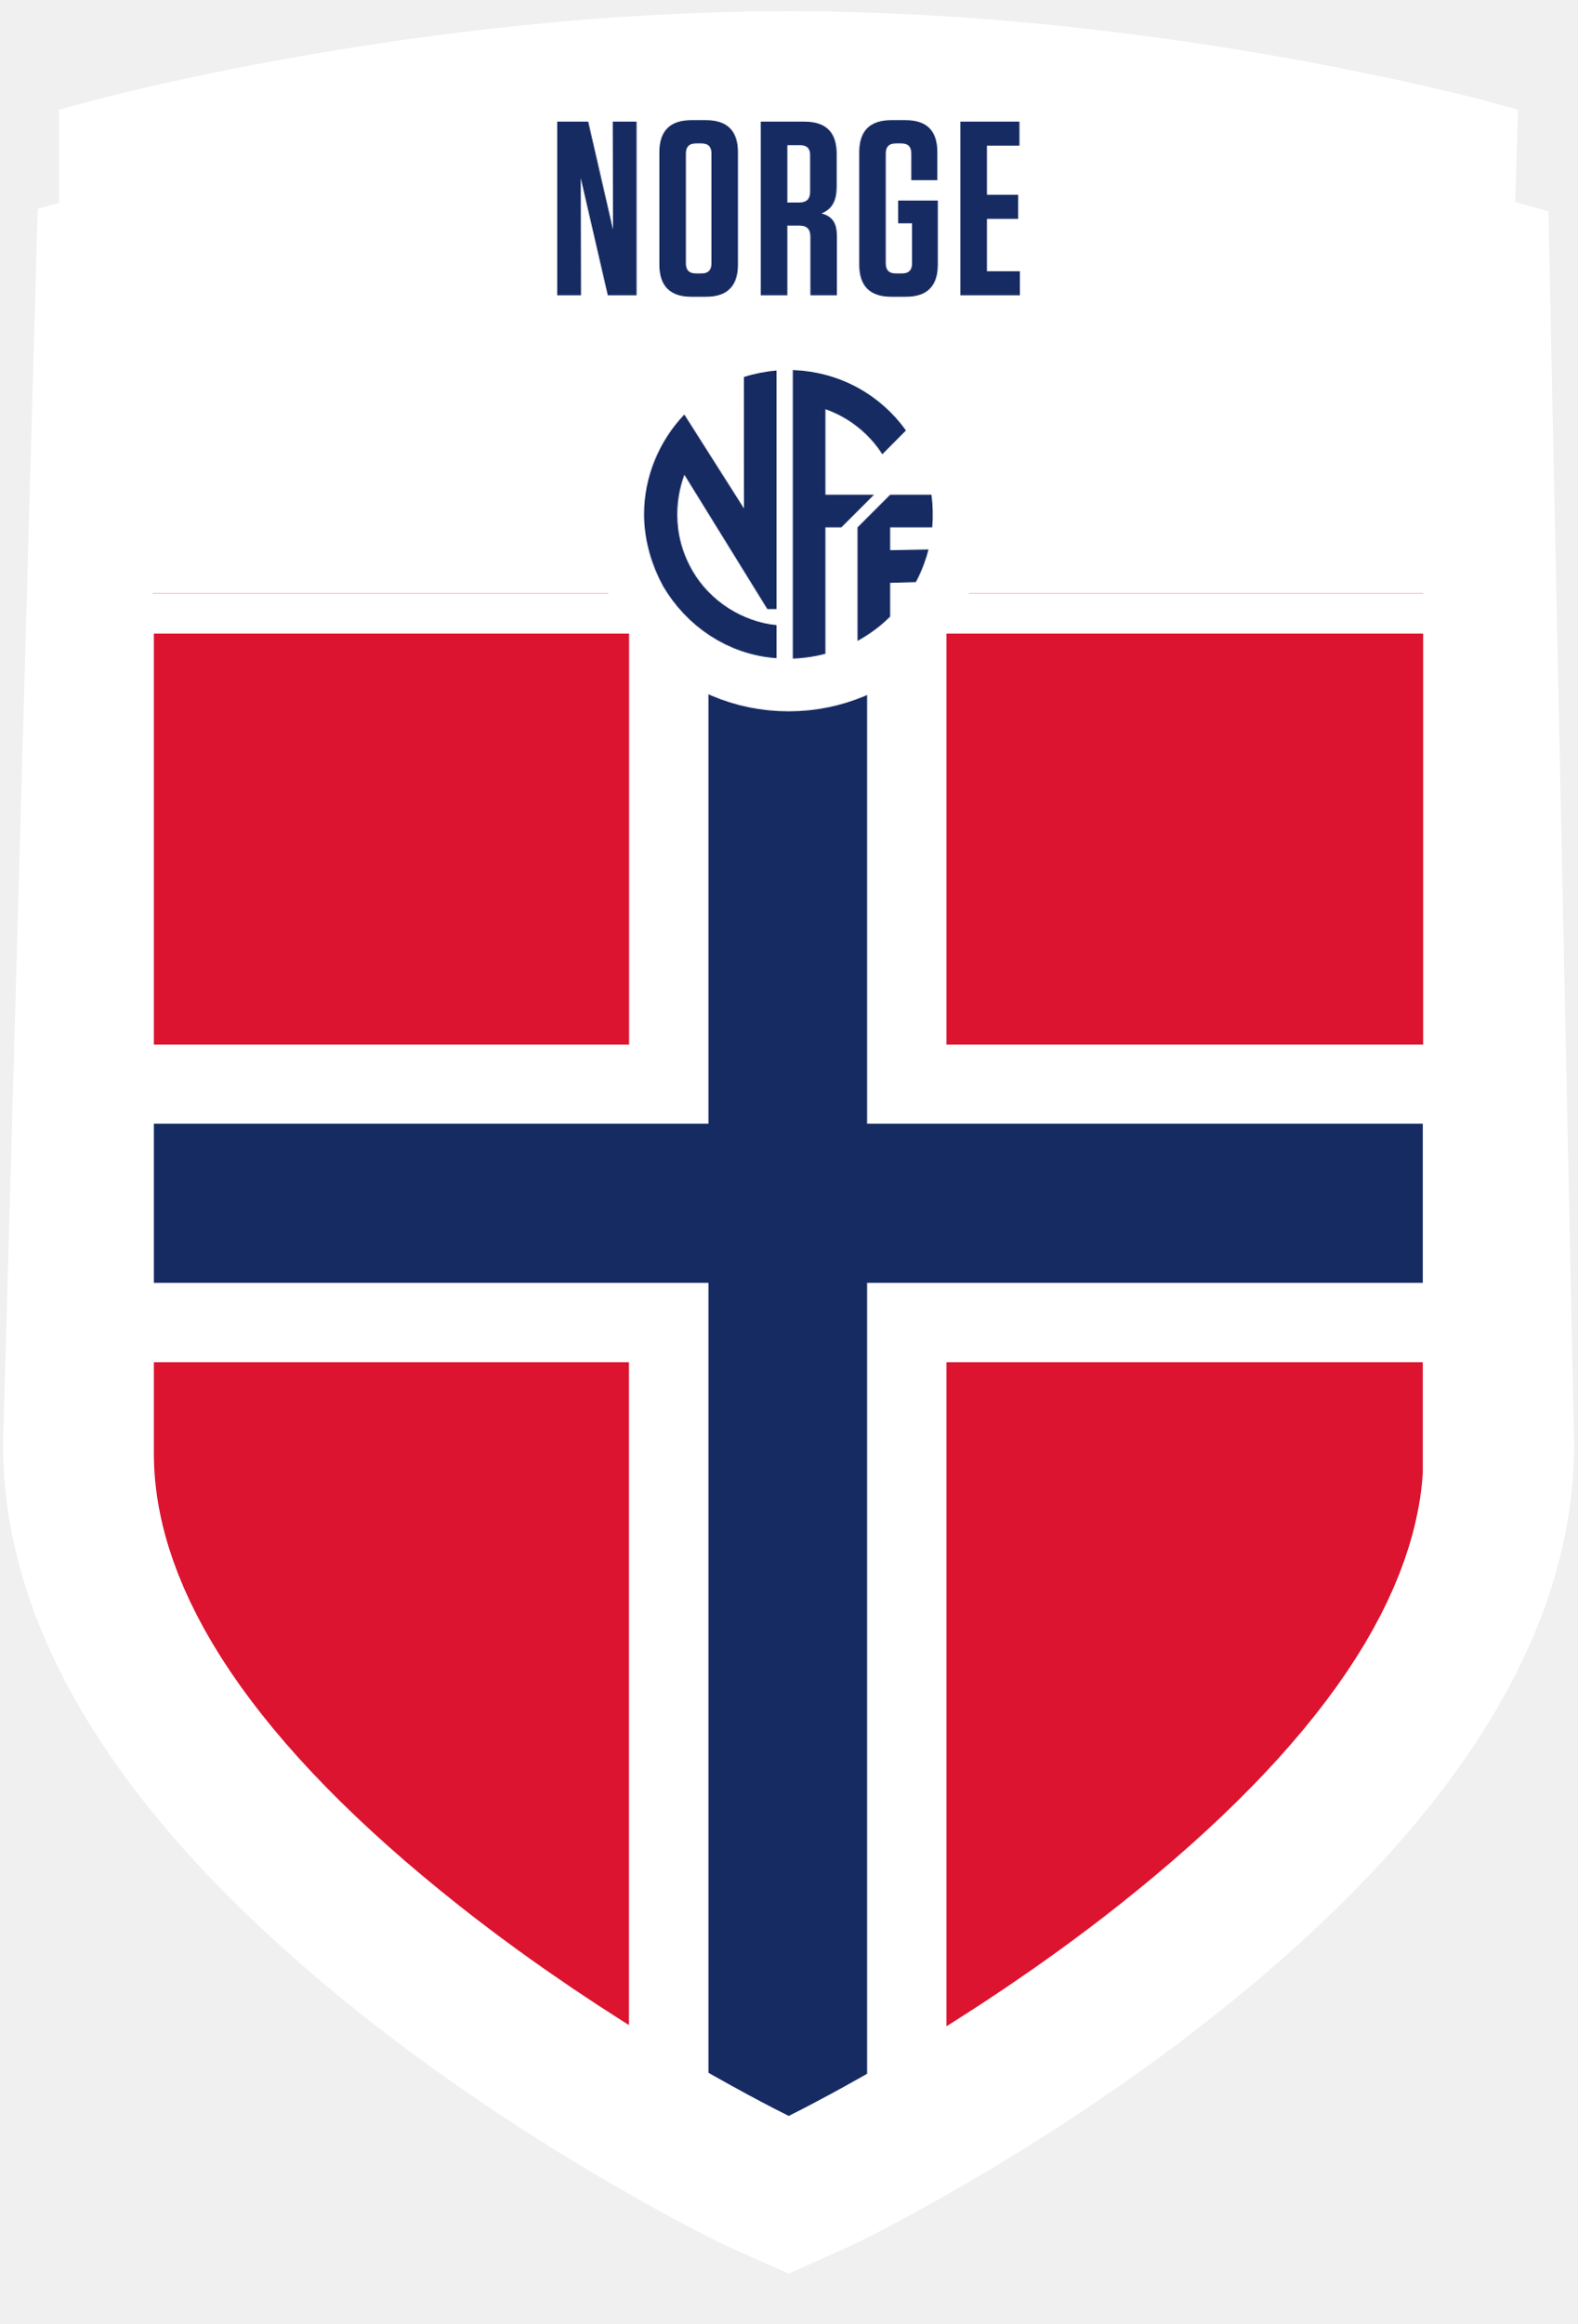
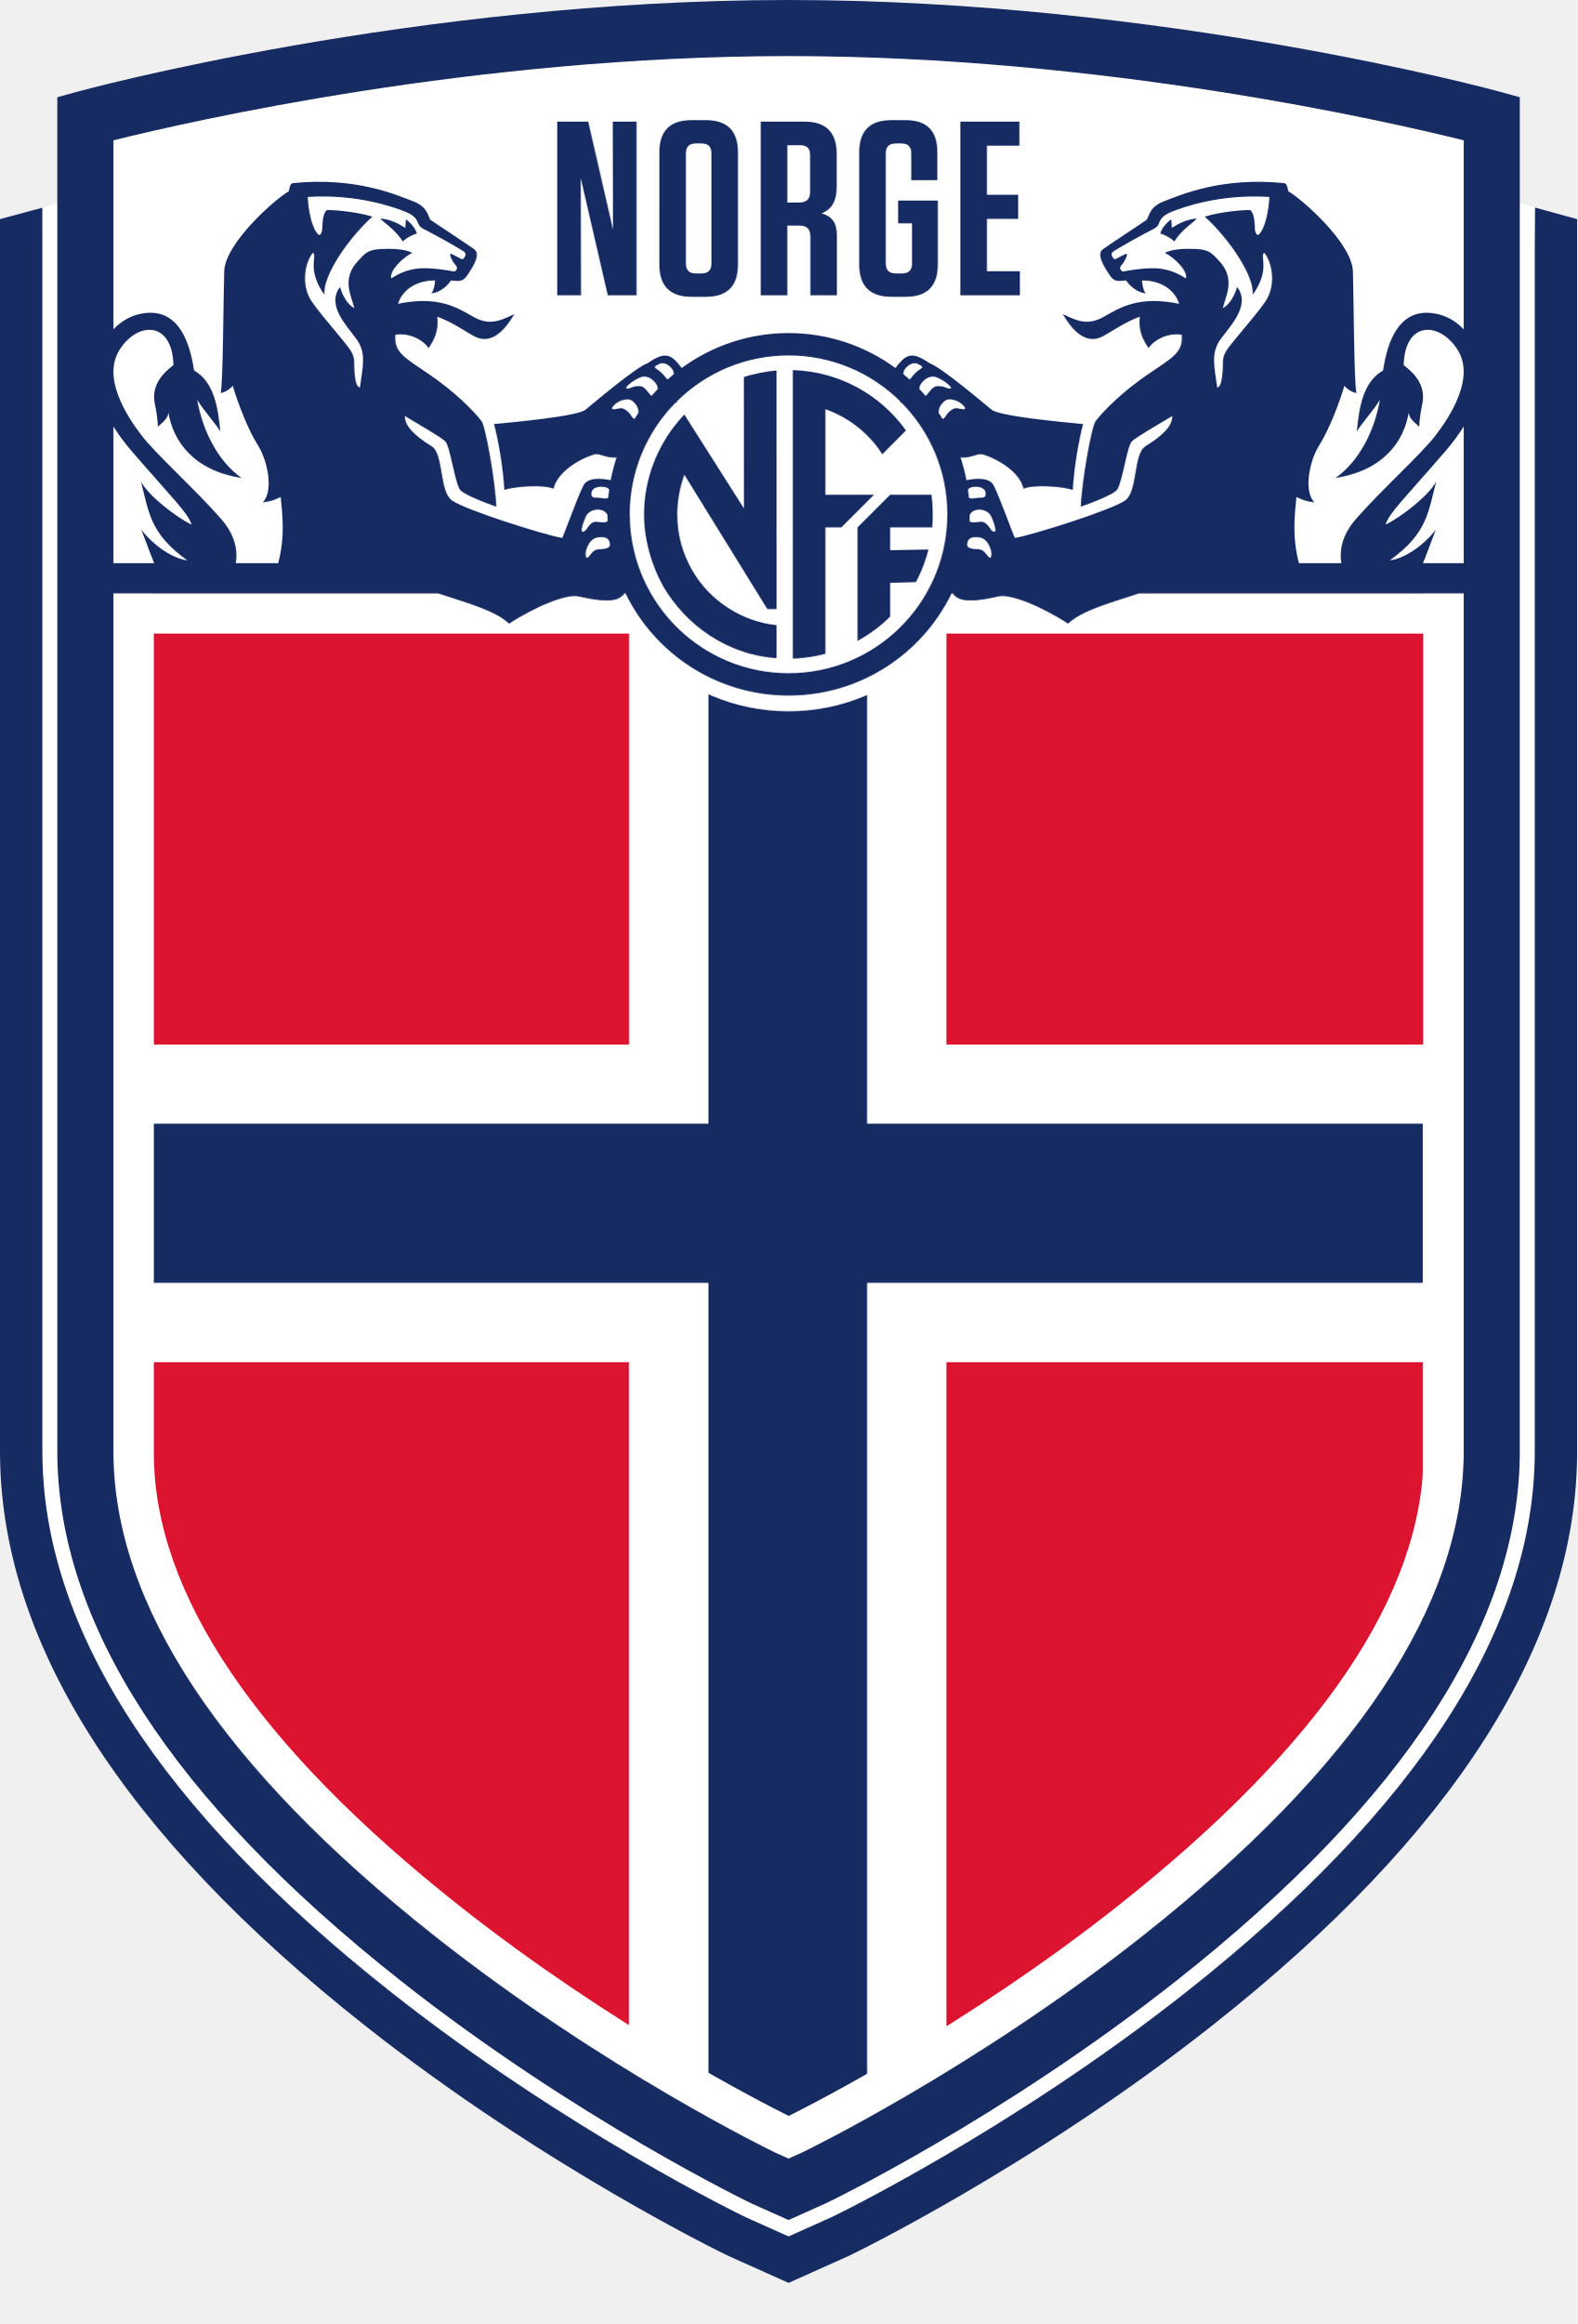
<svg xmlns="http://www.w3.org/2000/svg" xmlns:xlink="http://www.w3.org/1999/xlink" viewBox="0 0 204.88 301.64">
  <defs>
    <clipPath id="t">
      <path d="M274 313h48v48h-48zm0 0" />
    </clipPath>
    <clipPath id="u">
      <path d="M274.18 337.195c0 12.993 10.53 23.524 23.52 23.524 12.987 0 23.519-10.531 23.519-23.524s-10.532-23.52-23.52-23.52-23.52 10.528-23.52 23.52m3.098 0c0-11.277 9.145-20.418 20.422-20.418s20.418 9.141 20.418 20.418c0 11.278-9.14 20.418-20.418 20.418s-20.422-9.14-20.422-20.418" />
    </clipPath>
    <clipPath id="w">
      <path d="M213 347h168v204H213Zm0 0" />
    </clipPath>
    <clipPath id="x">
      <path d="M209.977 347.672v111.43c0 19.894 14.05 41.074 41.757 62.949 22.043 17.398 43.996 27.988 44.211 28.09l1.743.78 1.792-.804c.16-.078 22.094-10.652 44.157-28.066 27.707-21.875 41.758-43.055 41.758-62.95v-111.43Zm0 0" />
    </clipPath>
    <clipPath id="y">
      <path d="M318 347h63v60h-63zm0 0" />
    </clipPath>
    <clipPath id="z">
      <path d="M210.008 347.453v111.43c0 19.894 14.05 41.074 41.758 62.949 22.043 17.398 43.996 27.988 44.21 28.094l1.739.773 1.797-.8c.16-.079 22.09-10.653 44.152-28.067 27.711-21.875 41.762-43.055 41.762-62.95V347.454Zm0 0" />
    </clipPath>
    <clipPath id="A">
      <path d="M215 447h62v104h-62zm0 0" />
    </clipPath>
    <clipPath id="B">
      <path d="M210.008 347.453v111.43c0 19.894 14.05 41.074 41.758 62.949 22.043 17.398 43.996 27.988 44.21 28.094l1.739.773 1.797-.8c.16-.079 22.09-10.653 44.152-28.067 27.711-21.875 41.762-43.055 41.762-62.95V347.454Zm0 0" />
    </clipPath>
    <clipPath id="C">
      <path d="M215 347h166v204H215Zm0 0" />
    </clipPath>
    <clipPath id="D">
      <path d="M210.008 347.453v111.43c0 19.894 14.05 41.074 41.758 62.949 22.043 17.398 43.996 27.988 44.21 28.094l1.739.773 1.797-.8c.16-.079 22.09-10.653 44.152-28.067 27.711-21.875 41.762-43.055 41.762-62.95V347.454Zm0 0" />
    </clipPath>
    <clipPath id="b">
      <path d="M.09 0h165v204H.09Zm0 0" />
    </clipPath>
    <clipPath id="c">
      <path d="M-4.992.453v111.43c0 19.894 14.05 41.074 41.758 62.949 22.043 17.398 43.996 27.988 44.21 28.094l1.739.773 1.797-.8c.16-.079 22.09-10.653 44.152-28.067 27.711-21.875 41.762-43.055 41.762-62.95V.454Zm0 0" />
    </clipPath>
    <clipPath id="a">
      <path d="M0 0h166v204H0z" />
    </clipPath>
    <clipPath id="F">
      <path d="M215 347h62v60h-62zm0 0" />
    </clipPath>
    <clipPath id="G">
      <path d="M210.008 347.453v111.43c0 19.894 14.05 41.074 41.758 62.949 22.043 17.398 43.996 27.988 44.21 28.094l1.739.773 1.797-.8c.16-.079 22.09-10.653 44.152-28.067 27.711-21.875 41.762-43.055 41.762-62.95V347.454Zm0 0" />
    </clipPath>
    <clipPath id="H">
      <path d="M318 447h63v104h-63zm0 0" />
    </clipPath>
    <clipPath id="I">
      <path d="M210.008 347.453v111.43c0 19.894 14.05 41.074 41.758 62.949 22.043 17.398 43.996 27.988 44.21 28.094l1.739.773 1.797-.8c.16-.079 22.09-10.653 44.152-28.067 27.711-21.875 41.762-43.055 41.762-62.95V347.454Zm0 0" />
    </clipPath>
    <clipPath id="e">
      <path d="M.64.215h10.31v22.547H.64Zm0 0" />
    </clipPath>
    <clipPath id="d">
      <path d="M0 0h11v23H0z" />
    </clipPath>
    <clipPath id="g">
      <path d="M.914.02h10.211v22.937H.915Zm0 0" />
    </clipPath>
    <clipPath id="f">
      <path d="M0 0h12v23H0z" />
    </clipPath>
    <clipPath id="i">
      <path d="M.09.215h9.89v22.547H.09Zm0 0" />
    </clipPath>
    <clipPath id="h">
      <path d="M0 0h10v23H0z" />
    </clipPath>
    <clipPath id="k">
      <path d="M.879.02h10.21v22.937H.88Zm0 0" />
    </clipPath>
    <clipPath id="j">
      <path d="M0 0h12v23H0z" />
    </clipPath>
    <clipPath id="m">
      <path d="M.023.215h7.73v22.547H.024Zm0 0" />
    </clipPath>
    <clipPath id="l">
      <path d="M0 0h8v23H0z" />
    </clipPath>
    <clipPath id="o">
      <path d="M.246.473H14.95v37.46H.246Zm0 0" />
    </clipPath>
    <clipPath id="n">
      <path d="M0 0h15v38H0z" />
    </clipPath>
    <clipPath id="q">
      <path d="M.66.656h9.774v18.985H.66Zm0 0" />
    </clipPath>
    <clipPath id="p">
      <path d="M0 0h11v20H0z" />
    </clipPath>
    <clipPath id="s">
      <path d="M.926.527H18.14v37.356H.926Zm0 0" />
    </clipPath>
    <clipPath id="r">
      <path d="M0 0h19v38H0z" />
    </clipPath>
    <clipPath id="R">
      <path d="M195 270h206v297H195Zm0 0" />
    </clipPath>
    <clipPath id="S">
      <path d="m205.379 282.309-2.676.738v175.836c0 22.238 14.984 45.344 44.531 68.668 22.758 17.965 45.485 28.906 45.692 29l4.773 2.133 4.781-2.141c.211-.094 22.754-10.895 45.68-28.992 29.55-23.324 44.531-46.43 44.531-68.668V283.047l-2.671-.738c-.434-.121-43.68-11.887-92.325-11.887-48.636 0-91.883 11.765-92.316 11.887m4.613 6.332c10.035-2.496 46.938-10.934 87.707-10.938 40.77.004 77.668 8.442 87.707 10.938v24.55c-.996-1.066-2.347-1.914-4.117-2.12-4.371-.509-5.805 3.796-6.355 7.456-2.684 1.512-3.137 5.047-3.414 7.977.183-.594 2.3-2.93 3.003-4.18-.687 4.024-2.699 8.004-5.765 10.153 6.222-.957 8.91-4.766 9.515-8.536-.043.778.856 1.426 1.36 1.883 0 0-.004-1.07.379-2.86.531-2.476-.942-4-2.403-5.144.16-5.843 4.735-5.629 7.02-1.945 2.238 3.598-.914 8.508-2.832 11.023-1.922 2.516-6.863 6.907-10.328 10.84-1.832 2.086-2.246 4.078-1.953 5.813H364c-.898-3.477-.555-6.14-.32-8.598.285.113 1.078.598 2.332.684-1.395-1.336-.711-5.29.625-7.395s2.644-5.601 3.27-7.734c.027.086.738.824 1.562.937-.313-1.422-.344-12.09-.453-15.785-.11-3.668-6.645-9.418-8.399-10.402-.082-.403-.137-.961-.515-1.059-8.22-.824-13.442 1.535-15.575 2.332-2.132.793-1.965 2.188-2.363 2.473-.394.285-4.633 3.07-5.602 3.754-.964.683.2 2.39.852 3.387.656.996 1.254.738 2.137.683.367.598 1.422 1.617 2.558 1.676-.285-.254-.484-1.137-.484-1.676 2.504 0 4.266 1.277 4.809 3.04-5.18-1.079-7.68.484-9.672 1.624-1.989 1.137-3.242.793-5.434-.285 2.363 4.094 4.383 3.328 5.32 2.816.938-.511 2.957-1.906 4.692-2.476-.227 1.793.398 3.043 1.14 4.066.454-.765 2.16-2.047 4.293-1.734.2 2.277-1.039 2.875-4.351 5.121-3.27 2.219-5.762 4.707-6.824 6.086-.547.703-1.793 7.82-1.938 11.121 0 0 4.348-1.48 4.781-2.285.704-1.309 1.22-5.473 1.848-6.18.434-.484 3.223-2.078 5.262-3.308.027 1.421-1.531 2.718-3.469 3.914-1.637 1.011-.965 5.925-2.7 7.082-1.917 1.277-11.777 4.39-14.28 4.843-.258-.484-1.993-5.347-2.758-6.824-.555-1.066-2.29-.937-3.535-.683a23.5 23.5 0 0 0-.77-2.957c.04.008.066.027.11.027.597.035 1.097-.094 1.527-.219.402-.12.746-.242 1.043-.226.62.035 4.851 1.675 5.504 4.488 1.246-.543 4.789-.336 6.402.144.172-2.988.758-6.324 1.336-8.542-2.984-.278-10.84-1.032-11.867-1.852-1.032-.824-6.453-5.457-8.063-6.04-1.476-.995-2.539-1.476-3.636-.343-.399.41-.649.719-.81.961a23.42 23.42 0 0 0-13.886-4.539 23.42 23.42 0 0 0-13.887 4.54c-.16-.243-.414-.552-.808-.962-1.098-1.133-2.164-.652-3.637.344-1.613.582-7.031 5.215-8.062 6.039-1.032.82-8.887 1.574-11.871 1.852.582 2.218 1.168 5.554 1.34 8.542 1.613-.48 5.152-.687 6.398-.144.652-2.813 4.887-4.453 5.504-4.488.3-.016.64.105 1.047.226.425.125.925.254 1.527.219.043 0 .066-.02.105-.027-.316.96-.574 1.949-.765 2.957-1.246-.254-2.98-.383-3.535.683-.77 1.477-2.504 6.34-2.758 6.824-2.504-.453-12.367-3.566-14.281-4.843-1.739-1.157-1.067-6.07-2.704-7.082-1.933-1.196-3.492-2.493-3.464-3.914 2.039 1.23 4.828 2.824 5.261 3.308.63.707 1.145 4.871 1.844 6.18.438.805 4.781 2.285 4.781 2.285-.14-3.3-1.39-10.418-1.933-11.121-1.063-1.379-3.555-3.867-6.824-6.086-3.313-2.246-4.551-2.844-4.356-5.121 2.137-.313 3.844.969 4.297 1.734.738-1.023 1.363-2.273 1.137-4.066 1.734.57 3.757 1.965 4.691 2.476.941.512 2.961 1.278 5.32-2.816-2.187 1.078-3.441 1.422-5.433.285-1.988-1.14-4.492-2.703-9.668-1.625.539-1.762 2.305-3.039 4.805-3.039 0 .54-.2 1.422-.485 1.676 1.14-.059 2.192-1.078 2.563-1.676.882.055 1.476.313 2.132-.683.653-.997 1.82-2.704.856-3.387-.969-.684-5.207-3.469-5.606-3.754-.398-.285-.226-1.68-2.359-2.473-2.133-.797-7.355-3.156-15.574-2.332-.383.098-.434.656-.52 1.059-1.754.984-8.289 6.734-8.394 10.402-.11 3.695-.145 14.363-.457 15.785.824-.113 1.535-.851 1.562-.937.63 2.133 1.938 5.629 3.274 7.734s2.02 6.059.625 7.395c1.254-.086 2.047-.57 2.332-.684.234 2.457.578 5.121-.324 8.598h-5.512c.293-1.735-.121-3.727-1.957-5.813-3.461-3.933-8.403-8.324-10.324-10.84-1.922-2.515-5.075-7.425-2.836-11.023 2.289-3.684 6.859-3.898 7.023 1.945-1.465 1.145-2.934 2.668-2.402 5.145.383 1.789.375 2.86.375 2.86.504-.458 1.406-1.106 1.36-1.884.608 3.77 3.296 7.579 9.515 8.536-3.063-2.149-5.075-6.13-5.762-10.153.703 1.25 2.816 3.586 3 4.18-.273-2.93-.727-6.465-3.41-7.977-.55-3.66-1.985-7.965-6.36-7.457-1.765.207-3.117 1.055-4.113 2.121zm129.973 15.398c-.266-.316-.516-.695 0-1.02 1.305-.816 4.2-2.402 5.004-2.792.804-.391.754-.672.914-.961.137-.243.234-.82 1.66-1.38 1.426-.562 6.207-2.304 12.621-1.894-.086 1.836-.562 4.192-1.418 4.914-.207.153-.473-.347-.473-.894s-.078-2.016-.609-2.305c-.207-.082-3.691.14-5.902.844 3.136 2.812 6.515 7.754 6.226 10.172 2.39-3.395.856-5.063 1.508-5.489 1 1.196 1.649 4.22.086 6.43-1.563 2.215-4.563 5.45-5.094 6.445s-.285 1.344-.414 2.75c-.11 1.23-.285 1.754-.683 1.887-.38-2.742-.875-4.527.48-6.348 1.356-1.816 3.86-4.406 2.11-6.707-.36 1.067-.844 2.153-1.872 2.754.352-1.554 1.754-3.8-.504-6.172-.855-.898-1.203-1.437-2.937-1.52-1.348-.065-3.047-.034-4.09.497 1.254.617 3.004 2.332 2.746 3.328-2.18-1.426-3.894-1.371-5.129-1.305-1.234.07-2.691.329-2.918.38-.218.05-.308-.036-.39-.157-.098-.137-.215-.351.066-.652.39-.414.8-1.242.68-1.485-.035-.043-.98.45-1.324.637a.6.6 0 0 1-.25.078q-.065 0-.094-.035m-103.313-3.133c-.855-.722-1.336-3.078-1.422-4.914 6.418-.41 11.196 1.332 12.625 1.895 1.426.558 1.52 1.136 1.657 1.379.164.289.11.57.918.96.804.391 3.699 1.977 5.004 2.793.511.325.261.704 0 1.02-.051.059-.192.043-.344-.043-.348-.188-1.29-.68-1.324-.637-.121.242.285 1.07.675 1.485.286.3.168.515.07.652-.081.121-.171.207-.394.156-.222-.05-1.68-.308-2.914-.379-1.238-.066-2.953-.12-5.129 1.305-.258-.996 1.492-2.71 2.742-3.328-1.039-.531-2.738-.563-4.086-.496-1.738.082-2.085.62-2.94 1.52-2.255 2.37-.853 4.617-.5 6.171-1.032-.601-1.513-1.687-1.872-2.754-1.75 2.301.754 4.89 2.11 6.707 1.355 1.82.859 3.606.48 6.348-.399-.133-.574-.656-.688-1.887-.125-1.406.121-1.754-.414-2.75-.527-.996-3.527-4.23-5.09-6.445-1.562-2.211-.914-5.234.086-6.43.653.426-.883 2.094 1.508 5.489-.293-2.418 3.086-7.36 6.227-10.172-2.211-.703-5.7-.926-5.903-.844-.53.289-.609 1.758-.609 2.305 0 .476-.203.921-.39.921a.14.14 0 0 1-.083-.027m46.524 21.645a20.57 20.57 0 0 1 14.523-5.98 20.57 20.57 0 0 1 14.524 5.98c-.016.062-.036.129-.036.176.055-.02.11-.032.16-.047 3.7 3.726 5.981 8.859 5.981 14.523 0 .184-.008.367-.012.55-.03.028-.054.044-.09.075.028-.008.06-.004.09-.012-.328 11.114-9.43 20.02-20.617 20.02s-20.289-8.906-20.617-20.02c.027.008.062.004.086.012-.031-.031-.055-.047-.09-.074-.004-.184-.012-.367-.012-.551a20.57 20.57 0 0 1 5.98-14.523c.055.015.106.027.16.046a1 1 0 0 0-.03-.175m29.433-3.555c-.004-.227.063-.46.235-.687.363-.485 1.043-.934 1.652-.633.61.3.73.402.352.644-.375.246-.844.645-1.168 1.098-.09.125-.176.215-.254.281q-.403-.363-.817-.703m-30.894.422c-.324-.453-.793-.852-1.168-1.098-.375-.242-.258-.344.355-.644.61-.301 1.29.148 1.649.633.172.226.242.46.238.687-.277.227-.55.465-.816.703a1.6 1.6 0 0 1-.258-.281m32.969 1.508c.015-.23.082-.465.21-.66.332-.5 1.102-1.153 1.93-.891.945.305 2.262 1.371 1.922 1.484-.34.118-.574-.207-1.238-.28-.664-.071-.922-.028-1.465.647-.254.31-.402.504-.535.602-.266-.305-.54-.61-.824-.902m-38.032-.067c-.34-.113.977-1.18 1.922-1.484.828-.262 1.594.39 1.93.89.129.196.195.43.207.66-.281.294-.555.598-.824.903-.13-.098-.282-.293-.532-.601-.543-.676-.804-.72-1.468-.649-.563.063-.82.309-1.09.309a.4.4 0 0 1-.145-.028m41.043 3.938c-.16-.258-.324-.516-.492-.762-.027-.355.074-.77.336-1.09.293-.36.617-.71 1.152-.676.891.055 1.641.602 1.907 1.059.222.39-.555.184-.993.098-.441-.09-1.109.41-1.449.949-.187.293-.305.426-.43.426-.011 0-.023-.004-.03-.004m-42.895-1.469c.261-.457 1.015-1.004 1.902-1.059.535-.035.863.317 1.156.676.262.32.364.73.332 1.086-.168.25-.328.508-.488.766-.137.023-.258-.102-.46-.422-.34-.54-1.009-1.04-1.45-.95-.242.048-.59.133-.813.133-.18 0-.28-.054-.18-.23m108.137 5.781a27 27 0 0 0 2.47-3.3v17.742h-5.294c.516-1.254 1.024-2.688 1.684-4.395-.55.871-3.25 3.66-5.996 4.027 4.914-3.527 4.98-6.27 6.039-10.246-.961 1.828-4.52 4.594-6.578 5.602.414-1.473 2.554-3.5 7.675-9.43m-172.945-3.3a27 27 0 0 0 2.465 3.3c5.125 5.93 7.266 7.957 7.68 9.43-2.063-1.008-5.621-3.774-6.578-5.602 1.054 3.977 1.125 6.72 6.035 10.246-2.742-.367-5.442-3.156-5.992-4.027.656 1.707 1.168 3.14 1.683 4.395h-5.293zm111.14 9.25a32 32 0 0 0-.124-1.07c.11-.161.297-.278.582-.329.73-.121 1.648.027 1.719.793.046.586-.301.582-.664.582-.114 0-.227 0-.329.02-.222.035-.52.085-.773.085-.164 0-.313-.02-.41-.082m-49.043-.605c.066-.766.988-.914 1.715-.793.289.05.476.168.586.328-.051.356-.09.711-.125 1.07-.258.157-.82.055-1.184-.004-.105-.02-.219-.02-.328-.02h-.004c-.363 0-.711 0-.66-.581m49.12 3.644c.009-.27.02-.539.02-.812.496-1.067 2.328-.836 2.793.18.426.925.985 2.636-.011 1.77-.45-.731-.875-1.13-1.387-1.071-.25.027-.57.082-.852.082-.234 0-.441-.035-.562-.149m-49.84-.632c.469-1.016 2.3-1.247 2.797-.18 0 .273.012.543.02.812-.278.25-.965.118-1.415.067-.511-.059-.937.34-1.386 1.07-.192.168-.329.238-.414.238-.375 0 .054-1.257.398-2.007m52.2 5.144c-.473-.648-.759-.84-1.2-.867-.625-.04-1.469-.047-1.473-.617q.037-.177.067-.36c.183-.52.644-.699 1.586-.55.96.152 1.379 1.316 1.484 1.851.07.379.016.774-.172.774-.074 0-.172-.067-.293-.23m-52.207-.544c.102-.535.524-1.7 1.485-1.851.937-.149 1.402.03 1.585.55.016.121.043.239.063.36-.004.57-.844.578-1.469.617-.441.027-.73.219-1.203.867-.117.164-.215.23-.293.23-.183 0-.242-.394-.168-.773m71.871 5.399h42.172v111.418c0 19.894-14.05 41.074-41.758 62.949-22.015 17.379-43.996 27.992-44.152 28.066l-1.797.805-1.742-.778c-.215-.105-22.144-10.679-44.207-28.097-27.71-21.871-41.758-43.05-41.758-62.945V347.465h42.172c4.402 1.441 7.434 2.277 9.227 3.93 3.539-2.286 7.492-3.883 9.015-3.536 1.528.348 4.176.891 5.34.18.328-.2.524-.387.633-.574h.137c3.812 7.855 11.867 13.27 21.183 13.27 9.317 0 17.367-5.415 21.184-13.27h.137c.109.187.3.375.628.574 1.168.711 3.817.168 5.34-.18 1.528-.347 5.48 1.25 9.02 3.536 1.793-1.653 4.824-2.489 9.226-3.93m51.403-44.399v155.817c0 22.863-15.235 46.48-45.27 70.191-22.87 18.055-45.89 29.153-46.101 29.246l-4.77 2.137-.797.355-.793-.355-4.773-2.137c-.211-.093-23.196-11.164-46.102-29.246-30.039-23.71-45.27-47.328-45.27-70.191V303.066l-.007-5.675-5.496 1.484v160.008c0 24.633 15.933 49.703 47.363 74.512 23.41 18.484 47.047 29.855 47.262 29.949l4.773 2.136 3.047 1.364 3.043-1.364 4.77-2.136c.218-.098 23.921-11.524 47.261-29.95 31.426-24.808 47.363-49.878 47.363-74.511V298.875l-4.043-1.113-1.425-.395zm-47.149-3.058c-.015-.41-.05-.961-.101-1.098-.567.43-1.235 1.149-1.39 1.836 1.16.363 1.648.89 1.835 1.027.867-1.492 2.578-2.539 2.914-2.984-1.262.106-2.273.594-3.258 1.219m-99.922 1.765c.188-.136.676-.664 1.836-1.027-.156-.687-.824-1.406-1.39-1.836-.051.137-.086.688-.102 1.098-.984-.625-2-1.113-3.262-1.219.336.445 2.047 1.492 2.918 2.984" />
    </clipPath>
    <g clip-path="url(#a)">
      <g id="E" clip-path="url(#b)" style="clip-rule:nonzero">
        <g clip-path="url(#c)" style="clip-rule:nonzero">
          <path d="M92.902 224.059V89.992h72.188V69.324H92.902V-2.742H72.29v72.066H.09v20.668h72.2V224.06Zm0 0" style="fill:#172b63;fill-opacity:1;fill-rule:nonzero;stroke:none" />
        </g>
      </g>
    </g>
    <g clip-path="url(#d)">
      <g id="J" clip-path="url(#e)" style="clip-rule:nonzero">
        <path d="M7.86.21h3.093v22.552H7.215L3.703 7.559l.031 15.203H.641V.21h4.027l3.223 14.016zm0 0" style="fill:#172b63;fill-opacity:1;fill-rule:nonzero;stroke:none" />
      </g>
    </g>
    <g clip-path="url(#f)">
      <g id="K" clip-path="url(#g)" style="clip-rule:nonzero">
        <path d="M6.39 3.047h-.706c-.903 0-1.325.418-1.325 1.32v14.238c0 .903.422 1.32 1.325 1.32h.707c.87 0 1.289-.417 1.289-1.32V4.367c0-.902-.418-1.32-1.29-1.32m.548 19.91H5.102C2.3 22.957.914 21.57.914 18.766V4.207C.914 1.407 2.301.02 5.102.02h1.835c2.805 0 4.188 1.386 4.188 4.187v14.559c0 2.804-1.383 4.191-4.187 4.191" style="fill:#172b63;fill-opacity:1;fill-rule:nonzero;stroke:none" />
      </g>
    </g>
    <g clip-path="url(#h)">
      <g id="L" clip-path="url(#i)" style="clip-rule:nonzero">
        <path d="M5.21 3.273H3.54v7.442h1.542c.969 0 1.418-.453 1.418-1.387V4.563c0-.872-.418-1.29-1.29-1.29m4.77 11.82v7.669H6.535V15.16c0-1-.453-1.45-1.453-1.45H3.539v9.052H.09V.215h5.673c2.8 0 4.187 1.383 4.187 4.183v4.254c0 1.996-.71 2.965-1.965 3.48 1.418.388 1.996 1.255 1.996 2.962" style="fill:#172b63;fill-opacity:1;fill-rule:nonzero;stroke:none" />
      </g>
    </g>
    <g clip-path="url(#j)">
      <g id="M" clip-path="url(#k)" style="clip-rule:nonzero">
        <path d="M5.938 13.422v-2.965h5.152v8.309c0 2.804-1.383 4.191-4.188 4.191H5.066c-2.8 0-4.187-1.387-4.187-4.191V4.207C.879 1.407 2.266.02 5.066.02h1.805c2.805 0 4.156 1.386 4.156 4.156v3.64H7.645V4.367c0-.902-.418-1.32-1.29-1.32h-.707c-.902 0-1.324.418-1.324 1.32v14.238c0 .903.422 1.32 1.324 1.32h.774c.898 0 1.32-.417 1.32-1.32v-5.183zm0 0" style="fill:#172b63;fill-opacity:1;fill-rule:nonzero;stroke:none" />
      </g>
    </g>
    <g clip-path="url(#l)">
      <g id="N" clip-path="url(#m)" style="clip-rule:nonzero">
        <path d="M7.691.21v3.126H3.47v6.379h4.058v3.125H3.47v6.797h4.285v3.125H.024V.21Zm0 0" style="fill:#172b63;fill-opacity:1;fill-rule:nonzero;stroke:none" />
      </g>
    </g>
    <g clip-path="url(#n)">
      <g id="O" clip-path="url(#o)" style="clip-rule:nonzero">
        <path d="M14.95 8.316C11.66 3.711 6.37.68.25.47v37.465c.773 0 2.625-.188 4.234-.625v-16.41h2.07l4.243-4.239H4.484V5.55c3.739 1.317 6.149 3.876 7.395 5.856zm0 0" style="fill:#172b63;fill-opacity:1;fill-rule:nonzero;stroke:none" />
      </g>
    </g>
    <g clip-path="url(#p)">
      <g id="P" clip-path="url(#q)" style="clip-rule:nonzero">
        <path d="M10.363 4.898A19.6 19.6 0 0 0 10.266.66H4.902L.66 4.898v14.743c2.403-1.332 3.664-2.61 4.238-3.16V12.1l3.34-.097c.817-1.484 1.446-3.371 1.64-4.238l-4.98.097V4.898Zm0 0" style="fill:#172b63;fill-opacity:1;fill-rule:nonzero;stroke:none" />
      </g>
    </g>
    <g clip-path="url(#r)">
      <g id="Q" clip-path="url(#s)" style="clip-rule:nonzero">
        <path d="m6.164 14.07 1.356 2.192 9.421 15.246h1.2L18.137.528c-1.172.077-3.032.429-4.239.85l.008 17.063-7.75-12.195C2.934 9.625.926 14.262.926 19.196c0 3.366 1 6.64 2.433 9.261h-.007c3.054 5.246 8.418 8.969 14.789 9.426V33.59c-4.352-.426-8.602-3.059-10.903-7.02-3.523-6.07-1.379-11.629-1.074-12.5" style="fill:#172b63;fill-opacity:1;fill-rule:nonzero;stroke:none" />
      </g>
    </g>
  </defs>
  <g transform="translate(-195.258 -270.422)">
    <path d="m392.102 296.66.363-11.988-1.395-.387-2.613-.719c-.426-.117-42.957-11.691-90.758-11.691-47.84 0-90.336 11.574-90.758 11.691l-2.613.72-1.398.386v12.082l-2.778.797-4.5 160.469c0 24.69 15.82 49.703 47.024 74.335 23.07 18.215 46.398 29.43 46.61 29.524l4.663 2.09.778.343 2.199.989.777.347.774-.347 2.203-.989.773-.347 4.664-2.086c.215-.098 23.602-11.363 46.606-29.524 31.203-24.632 47.023-49.644 47.023-74.335l-3.336-160.172zm0 0" style="fill:#fff;fill-opacity:1;fill-rule:nonzero;stroke:none" />
    <path d="M385.406 347.453H209.992v111.43c0 19.894 14.047 41.074 41.758 62.949 22.04 17.398 43.992 27.988 44.21 28.094l1.74.777 1.792-.805c.164-.078 22.094-10.652 44.156-28.066 27.707-21.875 41.758-43.055 41.758-62.95zm-5.234 5.23v106.2c0 18.21-13.379 38.008-39.766 58.84-19.695 15.55-39.457 25.613-42.707 27.226-3.39-1.68-23.012-11.676-42.707-27.226-26.39-20.832-39.77-40.63-39.77-58.84v-106.2z" style="fill:#fff;fill-opacity:1;fill-rule:nonzero;stroke:none" />
    <path d="M317.031 341.867h-7.117v4.238h7.117zm0 0" style="fill:#233368;fill-opacity:1;fill-rule:nonzero;stroke:none" />
    <path d="M297.695 358.309c-11.66 0-21.113-9.454-21.113-21.114s9.453-21.11 21.113-21.11 21.114 9.45 21.114 21.11-9.454 21.114-21.114 21.114" style="fill:#fff;fill-opacity:1;fill-rule:nonzero;stroke:none" />
    <g clip-path="url(#t)" style="clip-rule:nonzero">
      <g clip-path="url(#u)" style="clip-rule:nonzero">
-         <path d="M274.18 313.676v47.043h47.039v-47.043zm0 0" style="fill:url(#v);fill-rule:nonzero;stroke:none" />
+         <path d="M274.18 313.676v47.043h47.039v-47.043zm0 0" style="fill:#172b63;fill-rule:nonzero;stroke:none" />
      </g>
    </g>
    <g clip-path="url(#w)" style="clip-rule:nonzero">
      <g clip-path="url(#x)" style="clip-rule:nonzero">
        <path d="M213.895 572.066V343.758l166.902-.742v228.308zm0 0" style="fill:#fff;fill-opacity:1;fill-rule:nonzero;stroke:none" />
      </g>
    </g>
    <g clip-path="url(#y)" style="clip-rule:nonzero">
      <g clip-path="url(#z)" style="clip-rule:nonzero">
        <path d="M318.215 344.258h61.937v61.797h-61.937zm0 0" style="fill:#dc1430;fill-opacity:1;fill-rule:nonzero;stroke:none" />
      </g>
    </g>
    <g clip-path="url(#A)" style="clip-rule:nonzero">
      <g clip-path="url(#B)" style="clip-rule:nonzero">
        <path d="M215.09 447.305h61.875v123.754H215.09zm0 0" style="fill:#dc1430;fill-opacity:1;fill-rule:nonzero;stroke:none" />
      </g>
    </g>
    <g clip-path="url(#C)" style="clip-rule:nonzero">
      <g clip-path="url(#D)" style="clip-rule:nonzero">
        <use xlink:href="#E" width="100%" height="100%" transform="translate(215 347)" />
      </g>
    </g>
    <g clip-path="url(#F)" style="clip-rule:nonzero">
      <g clip-path="url(#G)" style="clip-rule:nonzero">
        <path d="M215.09 344.258h61.894v61.797H215.09zm0 0" style="fill:#dc1430;fill-opacity:1;fill-rule:nonzero;stroke:none" />
      </g>
    </g>
    <g clip-path="url(#H)" style="clip-rule:nonzero">
      <g clip-path="url(#I)" style="clip-rule:nonzero">
        <path d="M318.215 447.305h61.875v123.754h-61.875zm0 0" style="fill:#dc1430;fill-opacity:1;fill-rule:nonzero;stroke:none" />
      </g>
    </g>
    <path d="M385.426 347.453H210.008v111.649c0 19.894 14.05 41.074 41.758 62.949 22.043 17.398 43.996 27.988 44.21 28.09l1.743.78 1.793-.804c.16-.078 22.09-10.652 44.152-28.066 27.711-21.875 41.762-43.055 41.762-62.95zm-5.235 5.23v106.419c0 18.21-13.379 38.007-39.77 58.84-19.687 15.542-39.448 25.609-42.702 27.226-3.395-1.684-23.016-11.68-42.711-27.227-26.387-20.832-39.766-40.629-39.766-58.84V352.685z" style="fill:#fff;fill-opacity:1;fill-rule:nonzero;stroke:none" />
    <path d="M297.7 358.309c-11.66 0-21.114-9.454-21.114-21.114s9.453-21.11 21.113-21.11 21.114 9.45 21.114 21.11-9.454 21.114-21.114 21.114" style="fill:#fff;fill-opacity:1;fill-rule:nonzero;stroke:none" />
    <path d="M272.113 337.195c0 14.13 11.457 25.586 25.586 25.586 14.13 0 25.586-11.457 25.586-25.586S311.828 311.61 297.7 311.61s-25.586 11.457-25.586 25.586" style="fill:#fff;fill-opacity:1;fill-rule:nonzero;stroke:none" />
    <use xlink:href="#J" width="100%" height="100%" transform="translate(267 286)" />
    <use xlink:href="#K" width="100%" height="100%" transform="translate(280 286)" />
    <use xlink:href="#L" width="100%" height="100%" transform="translate(294 286)" />
    <use xlink:href="#M" width="100%" height="100%" transform="translate(306 286)" />
    <use xlink:href="#N" width="100%" height="100%" transform="translate(320 286)" />
    <use xlink:href="#O" width="100%" height="100%" transform="translate(298 318)" />
    <use xlink:href="#P" width="100%" height="100%" transform="translate(306 334)" />
    <use xlink:href="#Q" width="100%" height="100%" transform="translate(278 318)" />
    <g clip-path="url(#R)" style="clip-rule:nonzero">
      <g clip-path="url(#S)" style="clip-rule:nonzero">
-         <path d="M195.258 270.422v296.422H400.14V270.422Zm0 0" style="fill:url(#T);fill-rule:nonzero;stroke:none" />
+         <path d="M195.258 270.422v296.422H400.14V270.422Zm0 0" style="fill:#172b63;fill-rule:nonzero;stroke:none" />
      </g>
    </g>
  </g>
</svg>
